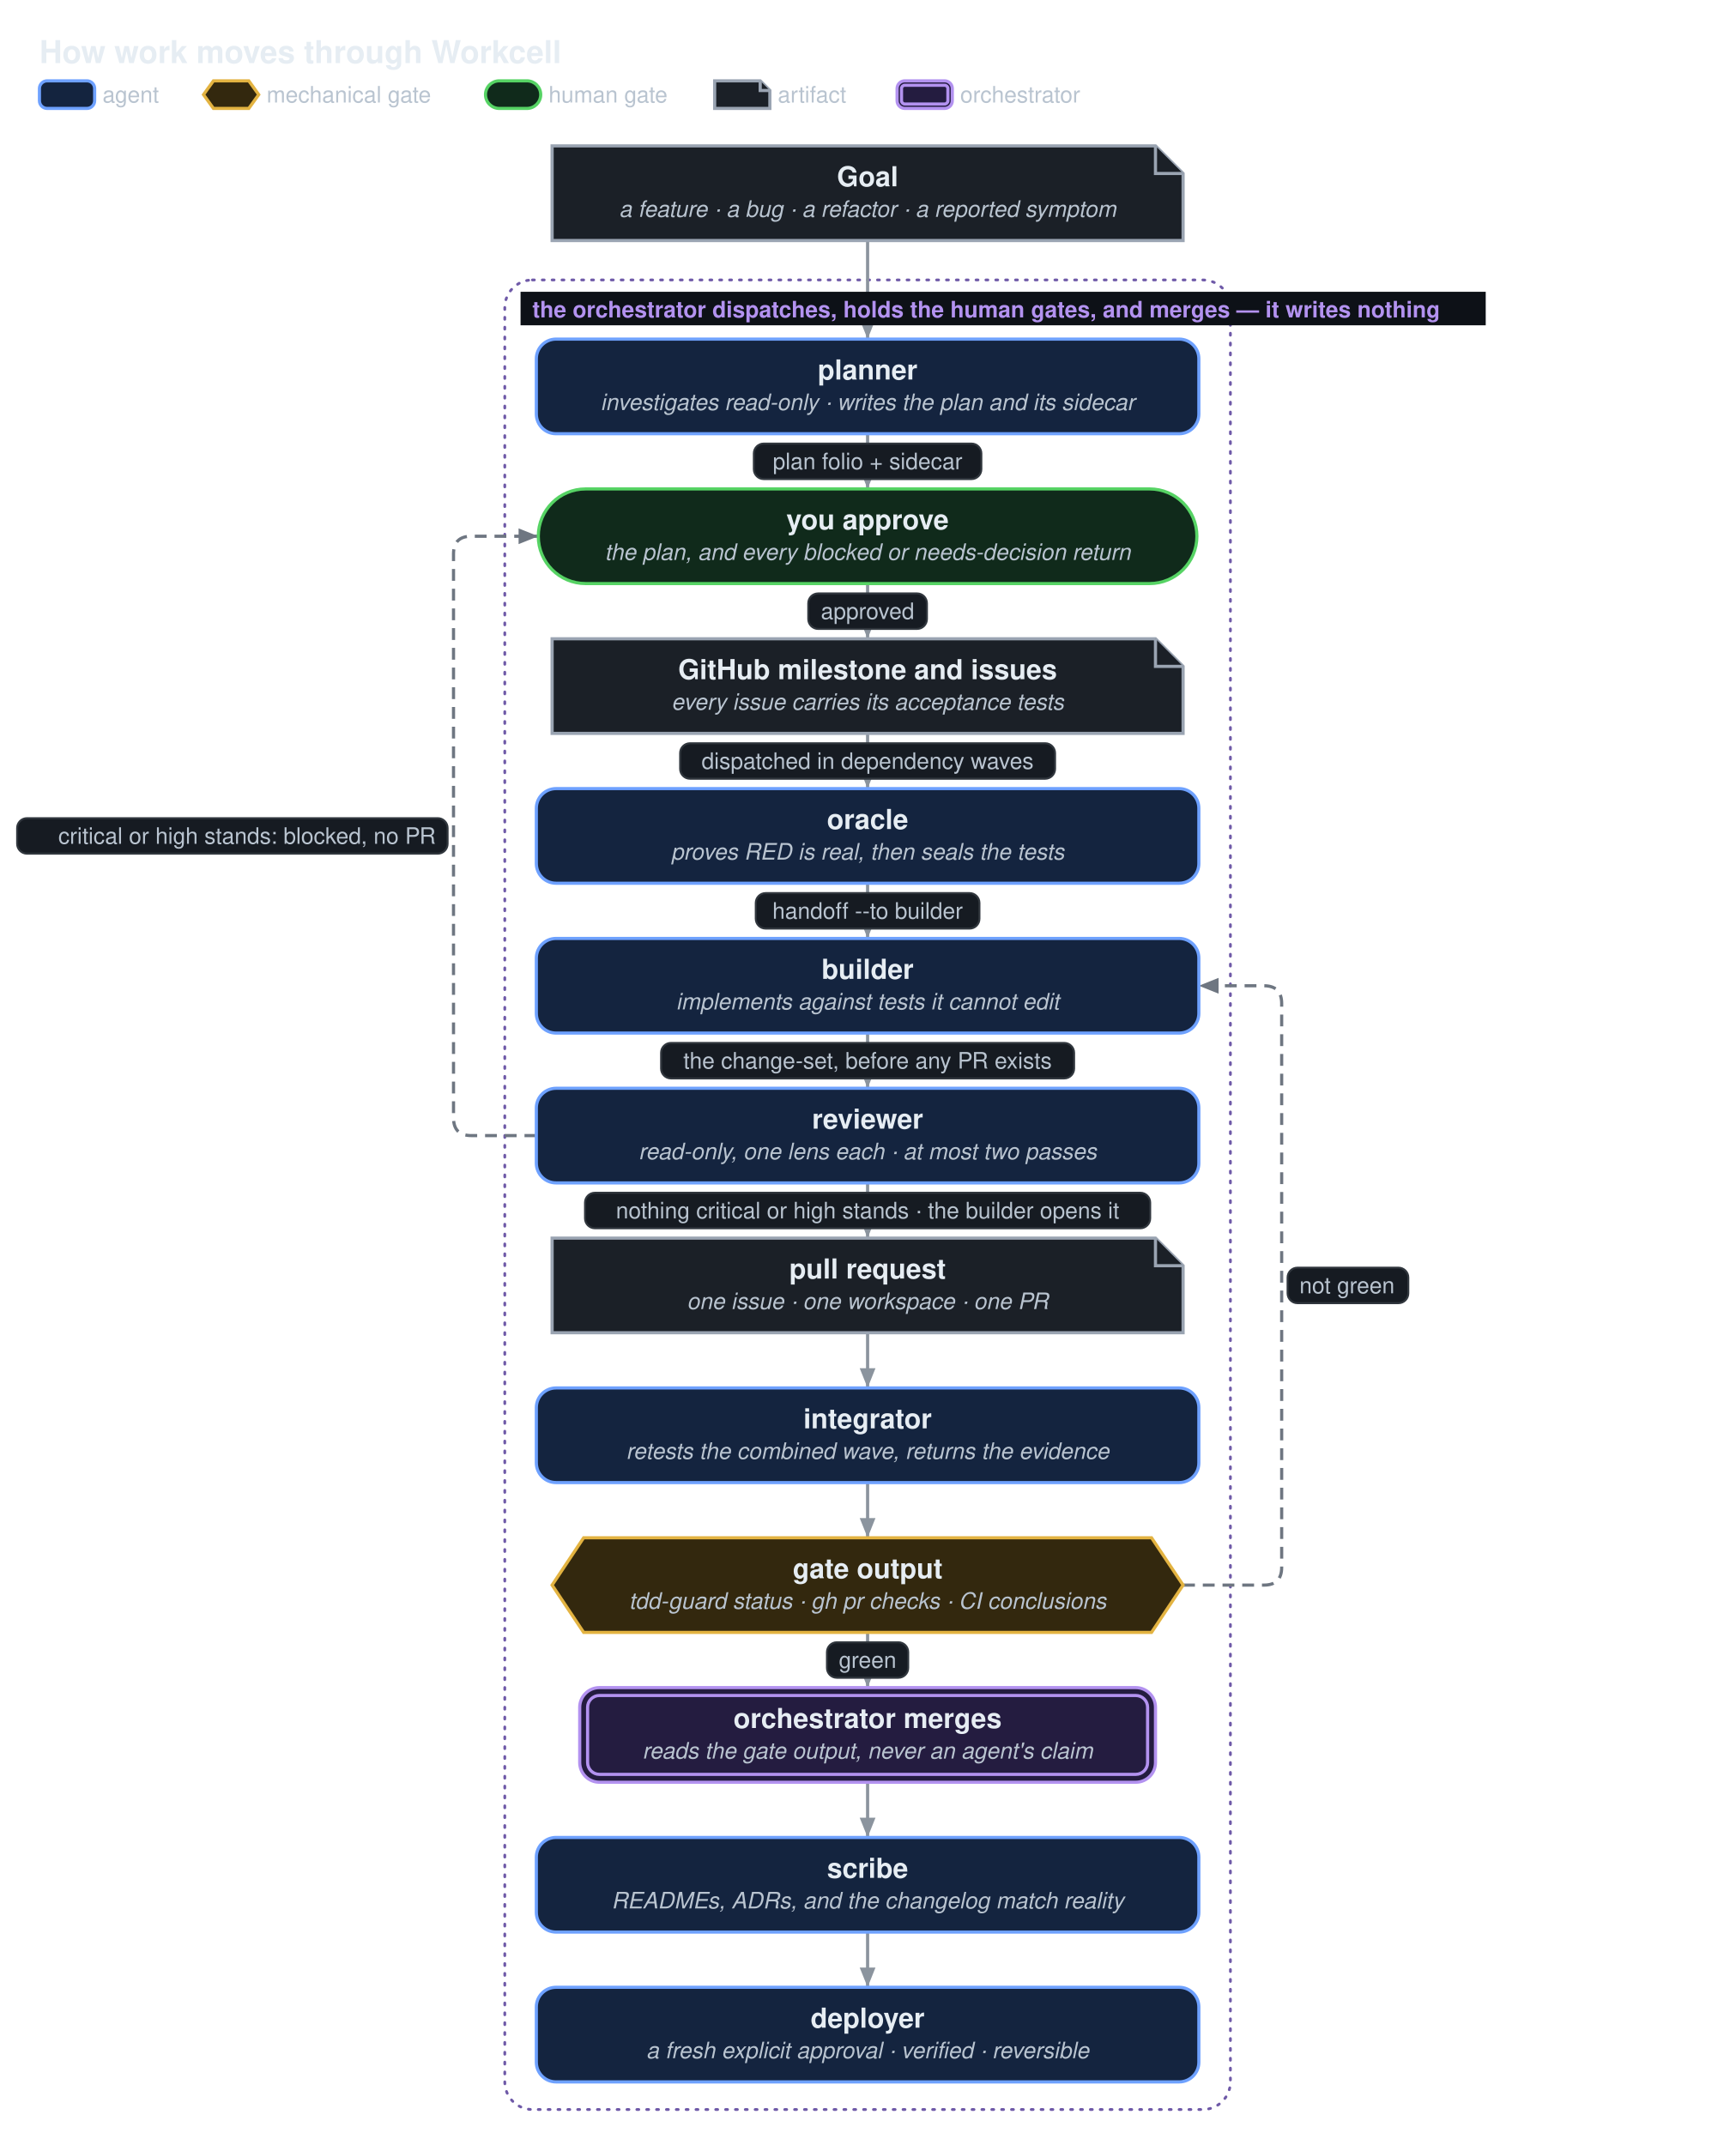
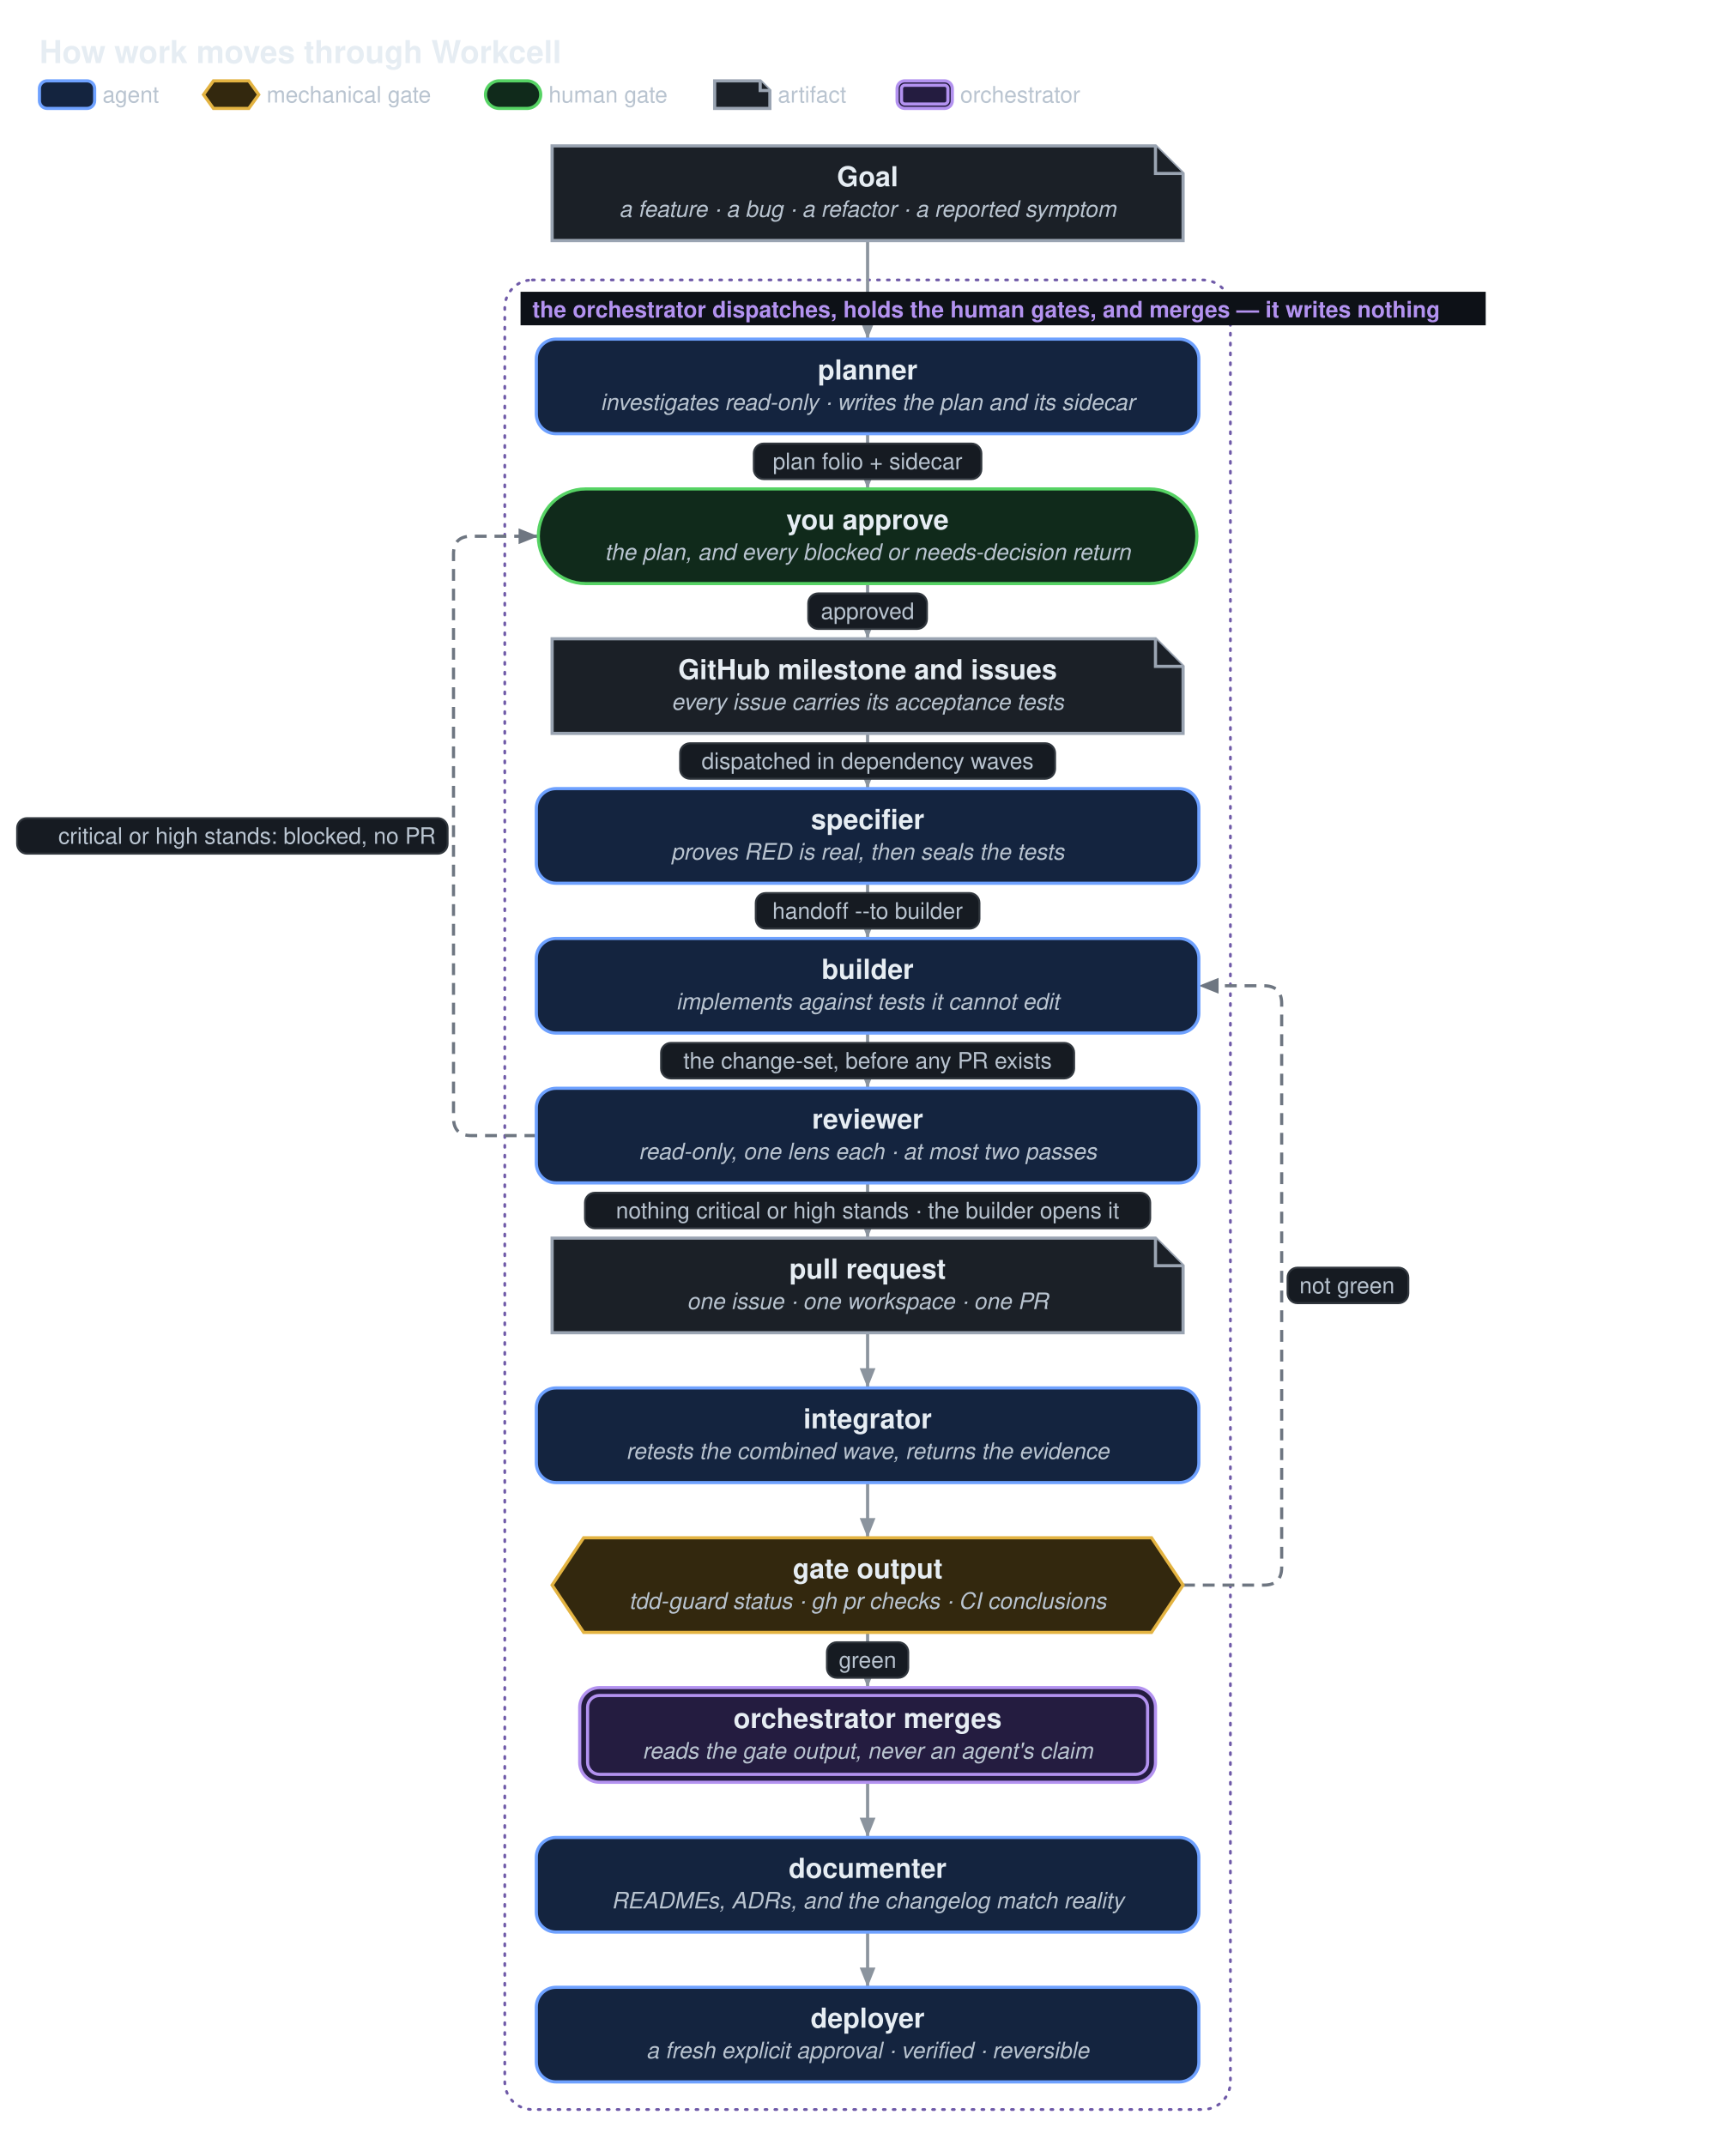
<svg xmlns="http://www.w3.org/2000/svg" viewBox="0 0 880 1088" width="100%" preserveAspectRatio="xMidYMid meet" role="img" aria-labelledby="diagram-title diagram-desc">
  <defs>
    <marker id="arrow" markerWidth="10" markerHeight="8" refX="10" refY="4" orient="auto" markerUnits="userSpaceOnUse">
      <path d="M0,0 L10,4 L0,8 Z" fill="#8b949e" />
    </marker>
    <marker id="arrow-muted" markerWidth="10" markerHeight="8" refX="10" refY="4" orient="auto" markerUnits="userSpaceOnUse">
      <path d="M0,0 L10,4 L0,8 Z" fill="#6e7681" />
    </marker>
  </defs>
  <style>
    text{font-family:-apple-system,BlinkMacSystemFont,'Segoe UI',Helvetica,Arial,sans-serif}
    .label{font-size:14px;font-weight:600;fill:#e6edf3;text-anchor:middle}
    .sub{font-size:11.5px;font-style:italic;fill:#b9c4d0;text-anchor:middle}
    .title{font-size:16px;font-weight:700;fill:#e6edf3}
    .legend{font-size:11.5px;fill:#b9c4d0}
    .edgelabel{font-size:11.5px;fill:#b9c4d0}
    .chip{fill:#161b22;stroke:#30363d;stroke-width:1}
    .plate{fill:#0d1117}
    .edge{fill:none;stroke:#8b949e;stroke-width:1.6}
    .edge.dashed{stroke:#6e7681;stroke-dasharray:6 4}
    .frame{fill:none;stroke:#6f5aa8;stroke-width:1.4;stroke-dasharray:1 4;stroke-linecap:round}
    .frametext{font-size:11.5px;font-weight:600;fill:#b392f0}
    .crease{fill:none}
    .inner{fill:none;stroke-width:1}
    .k-agent{fill:#14243f;stroke:#6ea1ff;stroke-width:1.6}
    .k-gate{fill:#33280e;stroke:#e3b341;stroke-width:1.6}
    .k-human{fill:#102a1b;stroke:#56d364;stroke-width:1.6}
    .k-artifact{fill:#1b2027;stroke:#9aa4b2;stroke-width:1.6}
    .k-orchestrator{fill:#241c40;stroke:#b392f0;stroke-width:1.6}
  </style>
  <text class="title" x="20" y="32">How work moves through Workcell</text>
  <rect class="k-agent" x="20" y="41" width="28" height="14" rx="3.92" />
  <text class="legend" text-anchor="start" x="52" y="52">agent</text>
  <polygon class="k-gate" points="108.25,41 126.17,41 131.21,48 126.17,55 108.25,55 103.21,48" />
  <text class="legend" text-anchor="start" x="135.21" y="52">mechanical gate</text>
  <rect class="k-human" x="246.22" y="41" width="28" height="14" rx="7" />
  <text class="legend" text-anchor="start" x="278.22" y="52">human gate</text>
  <path class="k-artifact" d="M 362.44 41 L 385.54 41 L 390.44 45.9 L 390.44 55 L 362.44 55 Z" />
  <path class="k-artifact crease" d="M 385.54 41 L 385.54 45.9 L 390.44 45.9" />
  <text class="legend" text-anchor="start" x="394.44" y="52">artifact</text>
  <rect class="k-orchestrator" x="454.96" y="41" width="28" height="14" rx="3.92" />
  <rect class="k-orchestrator inner" x="457.2" y="43.24" width="23.52" height="9.52" rx="1.68" />
  <text class="legend" text-anchor="start" x="486.96" y="52">orchestrator</text>
  <rect class="frame" x="256" y="142" width="368" height="928" rx="14" />
  <path class="edge" marker-end="url(#arrow)" d="M 440 122 L 440 172" />
  <path class="edge" marker-end="url(#arrow)" d="M 440 220 L 440 248" />
  <path class="edge" marker-end="url(#arrow)" d="M 440 296 L 440 324" />
  <path class="edge" marker-end="url(#arrow)" d="M 440 372 L 440 400" />
  <path class="edge" marker-end="url(#arrow)" d="M 440 448 L 440 476" />
  <path class="edge" marker-end="url(#arrow)" d="M 440 524 L 440 552" />
  <path class="edge" marker-end="url(#arrow)" d="M 440 600 L 440 628" />
  <path class="edge" marker-end="url(#arrow)" d="M 440 676 L 440 704" />
  <path class="edge" marker-end="url(#arrow)" d="M 440 752 L 440 780" />
  <path class="edge" marker-end="url(#arrow)" d="M 440 828 L 440 856" />
  <path class="edge" marker-end="url(#arrow)" d="M 440 904 L 440 932" />
  <path class="edge" marker-end="url(#arrow)" d="M 440 980 L 440 1008" />
  <path class="edge dashed" marker-end="url(#arrow-muted)" d="M 600 804 L 641 804 Q 650 804 650 795 L 650 509 Q 650 500 641 500 L 608 500" />
  <path class="edge dashed" marker-end="url(#arrow-muted)" d="M 272 576 L 239 576 Q 230 576 230 567 L 230 281 Q 230 272 239 272 L 273 272" />
  <rect class="plate" x="264" y="148" width="489.48" height="17" />
  <text class="frametext" x="270" y="161">the orchestrator dispatches, holds the human gates, and merges — it writes nothing</text>
  <path class="k-artifact" d="M 280 74 L 586 74 L 600 88 L 600 122 L 280 122 Z" />
  <path class="k-artifact crease" d="M 586 74 L 586 88 L 600 88" />
  <text class="label" x="440" y="94.5">Goal</text>
  <text class="sub" x="440" y="110">a feature · a bug · a refactor · a reported symptom</text>
  <rect class="k-agent" x="272" y="172" width="336" height="48" rx="10" />
  <text class="label" x="440" y="192.5">planner</text>
  <text class="sub" x="440" y="208">investigates read-only · writes the plan and its sidecar</text>
  <rect class="k-human" x="273" y="248" width="334" height="48" rx="24" />
  <text class="label" x="440" y="268.5">you approve</text>
  <text class="sub" x="440" y="284">the plan, and every blocked or needs-decision return</text>
  <path class="k-artifact" d="M 280 324 L 586 324 L 600 338 L 600 372 L 280 372 Z" />
  <path class="k-artifact crease" d="M 586 324 L 586 338 L 600 338" />
  <text class="label" x="440" y="344.5">GitHub milestone and issues</text>
  <text class="sub" x="440" y="360">every issue carries its acceptance tests</text>
  <rect class="k-agent" x="272" y="400" width="336" height="48" rx="10" />
-   <text class="label" x="440" y="420.5">oracle</text>
+   <text class="label" x="440" y="420.5">specifier</text>
  <text class="sub" x="440" y="436">proves RED is real, then seals the tests</text>
  <rect class="k-agent" x="272" y="476" width="336" height="48" rx="10" />
  <text class="label" x="440" y="496.5">builder</text>
  <text class="sub" x="440" y="512">implements against tests it cannot edit</text>
  <rect class="k-agent" x="272" y="552" width="336" height="48" rx="10" />
  <text class="label" x="440" y="572.5">reviewer</text>
  <text class="sub" x="440" y="588">read-only, one lens each · at most two passes</text>
  <path class="k-artifact" d="M 280 628 L 586 628 L 600 642 L 600 676 L 280 676 Z" />
  <path class="k-artifact crease" d="M 586 628 L 586 642 L 600 642" />
  <text class="label" x="440" y="648.5">pull request</text>
  <text class="sub" x="440" y="664">one issue · one workspace · one PR</text>
  <rect class="k-agent" x="272" y="704" width="336" height="48" rx="10" />
  <text class="label" x="440" y="724.5">integrator</text>
  <text class="sub" x="440" y="740">retests the combined wave, returns the evidence</text>
  <polygon class="k-gate" points="296,780 584,780 600,804 584,828 296,828 280,804" />
  <text class="label" x="440" y="800.5">gate output</text>
  <text class="sub" x="440" y="816">tdd-guard status · gh pr checks · CI conclusions</text>
  <rect class="k-orchestrator" x="294" y="856" width="292" height="48" rx="10" />
  <rect class="k-orchestrator inner" x="298" y="860" width="284" height="40" rx="6" />
  <text class="label" x="440" y="876.5">orchestrator merges</text>
  <text class="sub" x="440" y="892">reads the gate output, never an agent's claim</text>
  <rect class="k-agent" x="272" y="932" width="336" height="48" rx="10" />
-   <text class="label" x="440" y="952.5">scribe</text>
+   <text class="label" x="440" y="952.5">documenter</text>
  <text class="sub" x="440" y="968">READMEs, ADRs, and the changelog match reality</text>
  <rect class="k-agent" x="272" y="1008" width="336" height="48" rx="10" />
  <text class="label" x="440" y="1028.5">deployer</text>
  <text class="sub" x="440" y="1044">a fresh explicit approval · verified · reversible</text>
  <rect class="chip" x="382.31" y="225" width="115.38" height="18" rx="5" />
  <text class="edgelabel" text-anchor="middle" x="440" y="238">plan folio + sidecar</text>
  <rect class="chip" x="409.91" y="301" width="60.18" height="18" rx="5" />
  <text class="edgelabel" text-anchor="middle" x="440" y="314">approved</text>
  <rect class="chip" x="344.93" y="377" width="190.14" height="18" rx="5" />
  <text class="edgelabel" text-anchor="middle" x="440" y="390">dispatched in dependency waves</text>
  <rect class="chip" x="383.29" y="453" width="113.43" height="18" rx="5" />
  <text class="edgelabel" text-anchor="middle" x="440" y="466">handoff --to builder</text>
  <rect class="chip" x="335.27" y="529" width="209.46" height="18" rx="5" />
  <text class="edgelabel" text-anchor="middle" x="440" y="542">the change-set, before any PR exists</text>
  <rect class="chip" x="296.69" y="605" width="286.62" height="18" rx="5" />
  <text class="edgelabel" text-anchor="middle" x="440" y="618">nothing critical or high stands · the builder opens it</text>
  <rect class="chip" x="419.39" y="833" width="41.21" height="18" rx="5" />
  <text class="edgelabel" text-anchor="middle" x="440" y="846">green</text>
  <rect class="chip" x="653" y="643" width="61.22" height="18" rx="5" />
  <text class="edgelabel" text-anchor="start" x="659" y="656">not green</text>
  <rect class="chip" x="8.69" y="415" width="218.31" height="18" rx="5" />
  <text class="edgelabel" text-anchor="end" x="221" y="428">critical or high stands: blocked, no PR</text>
</svg>
